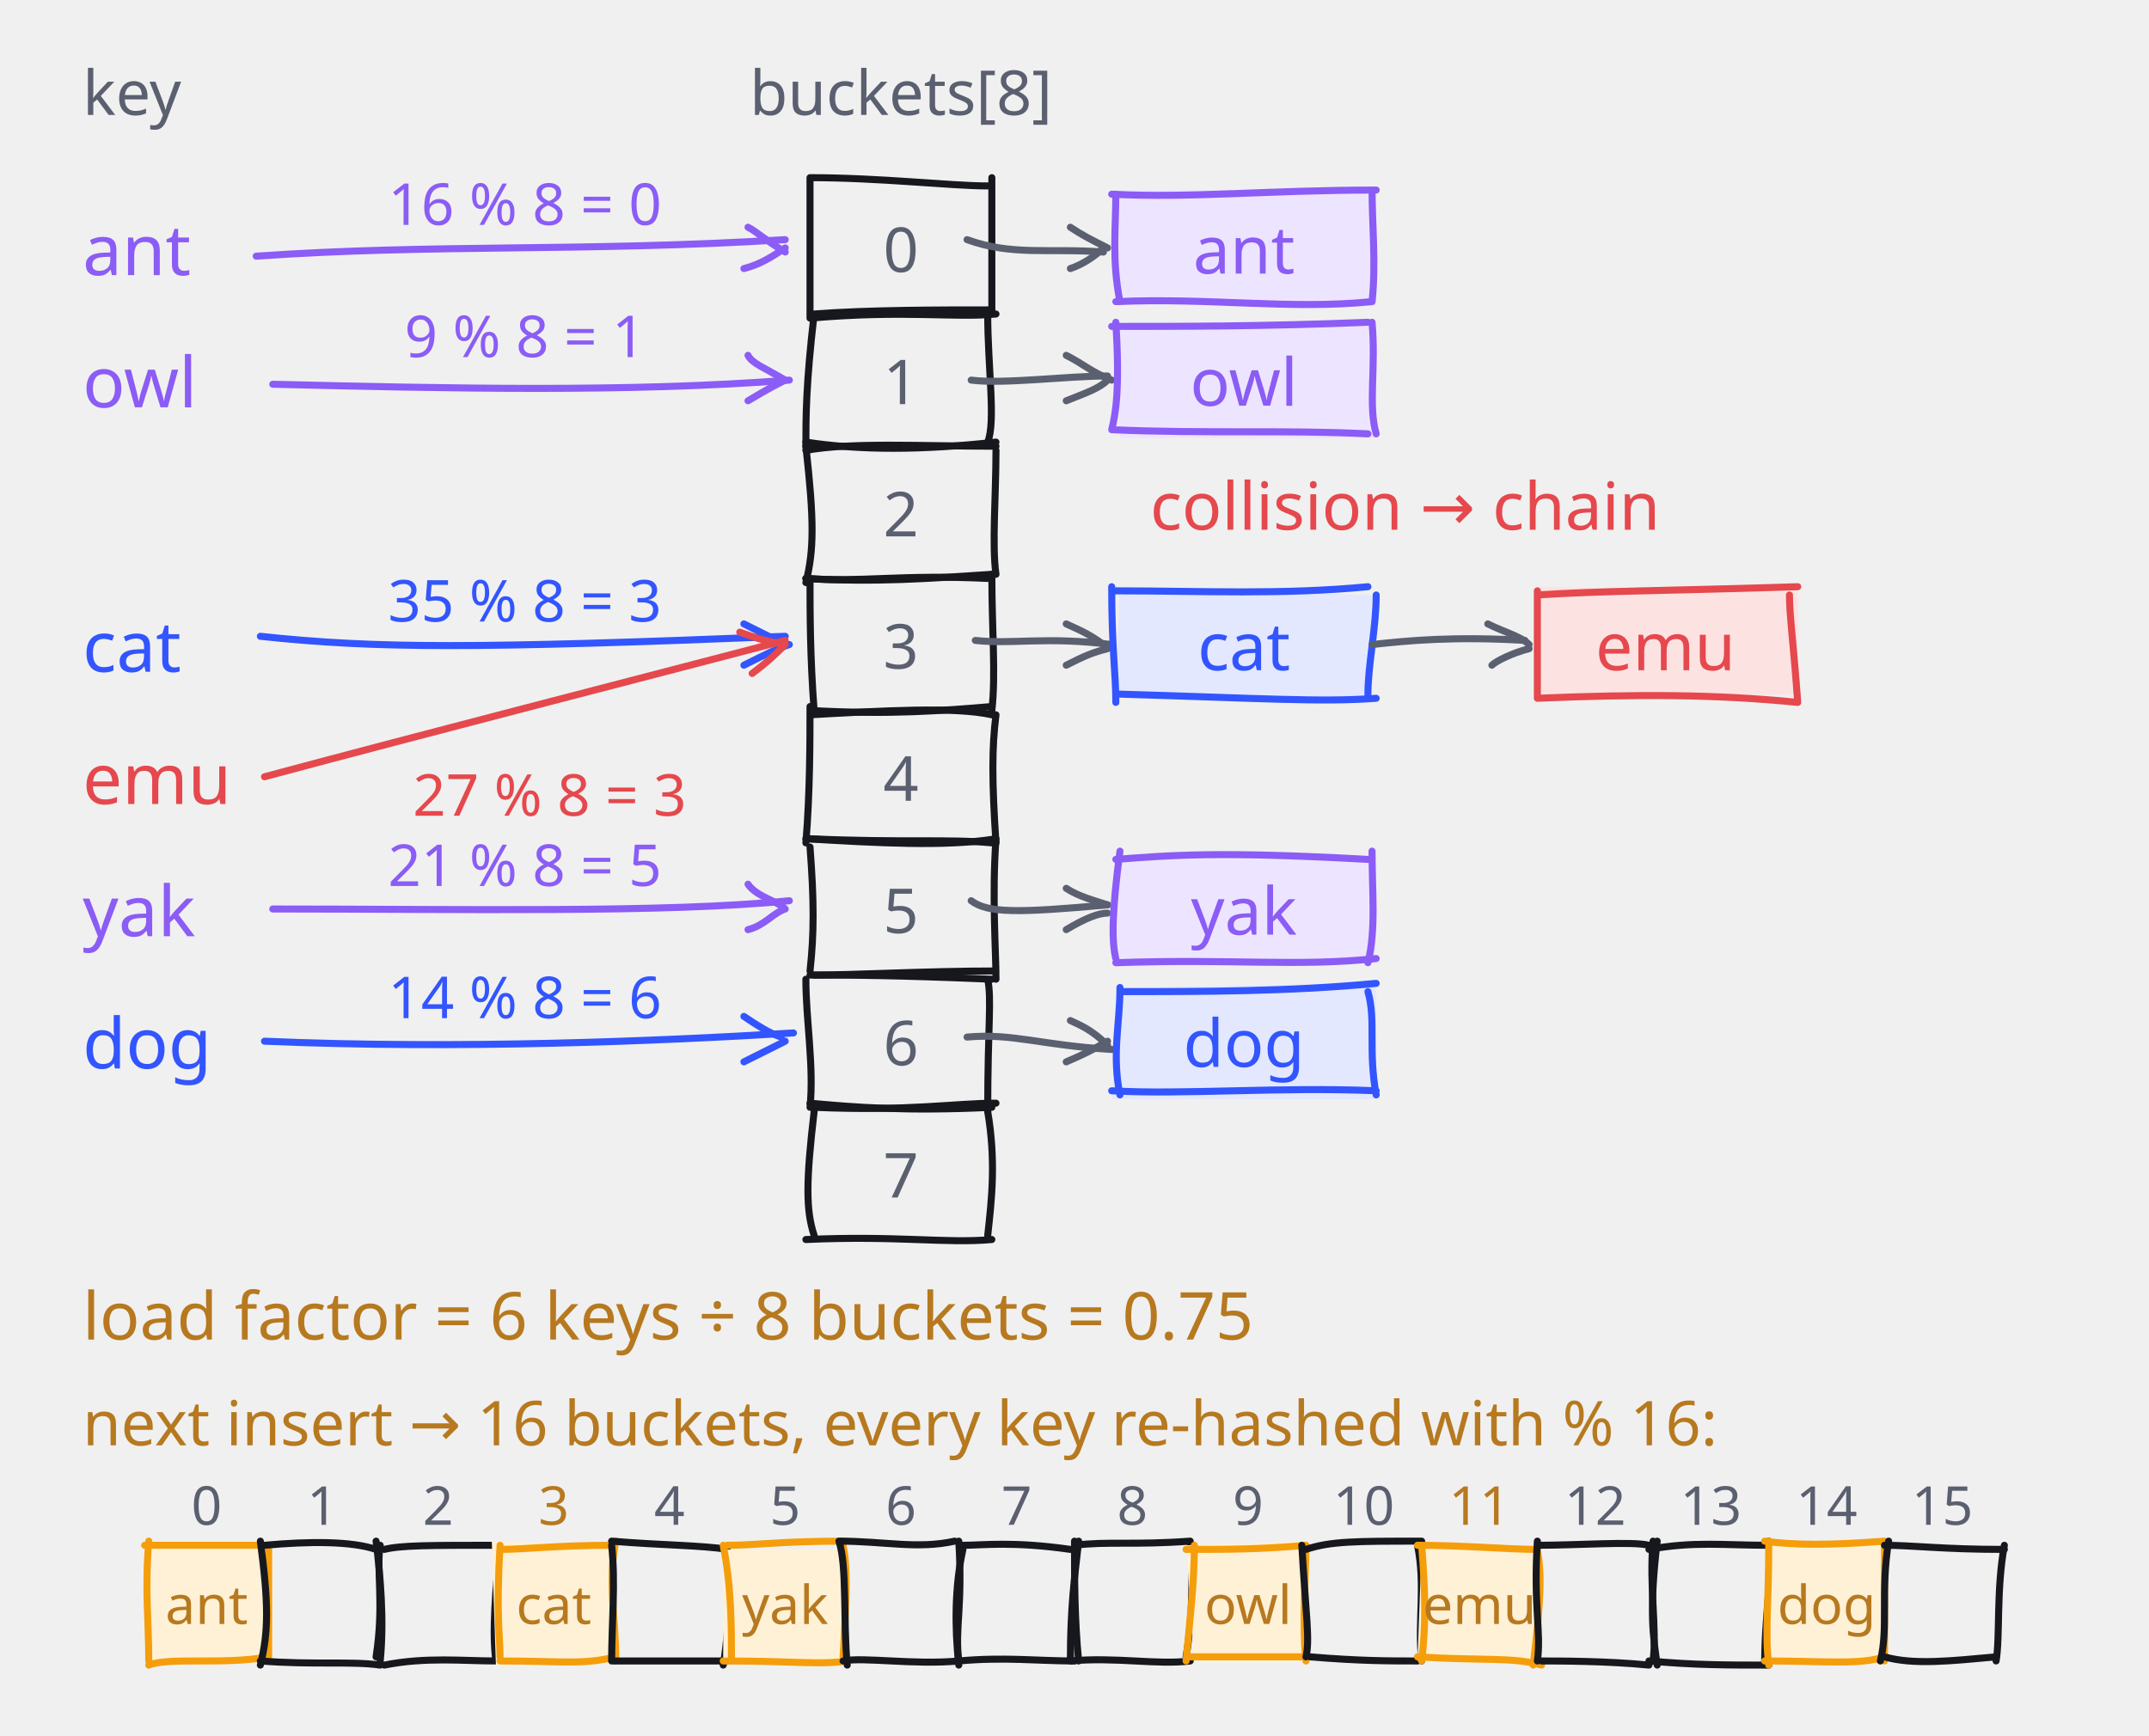
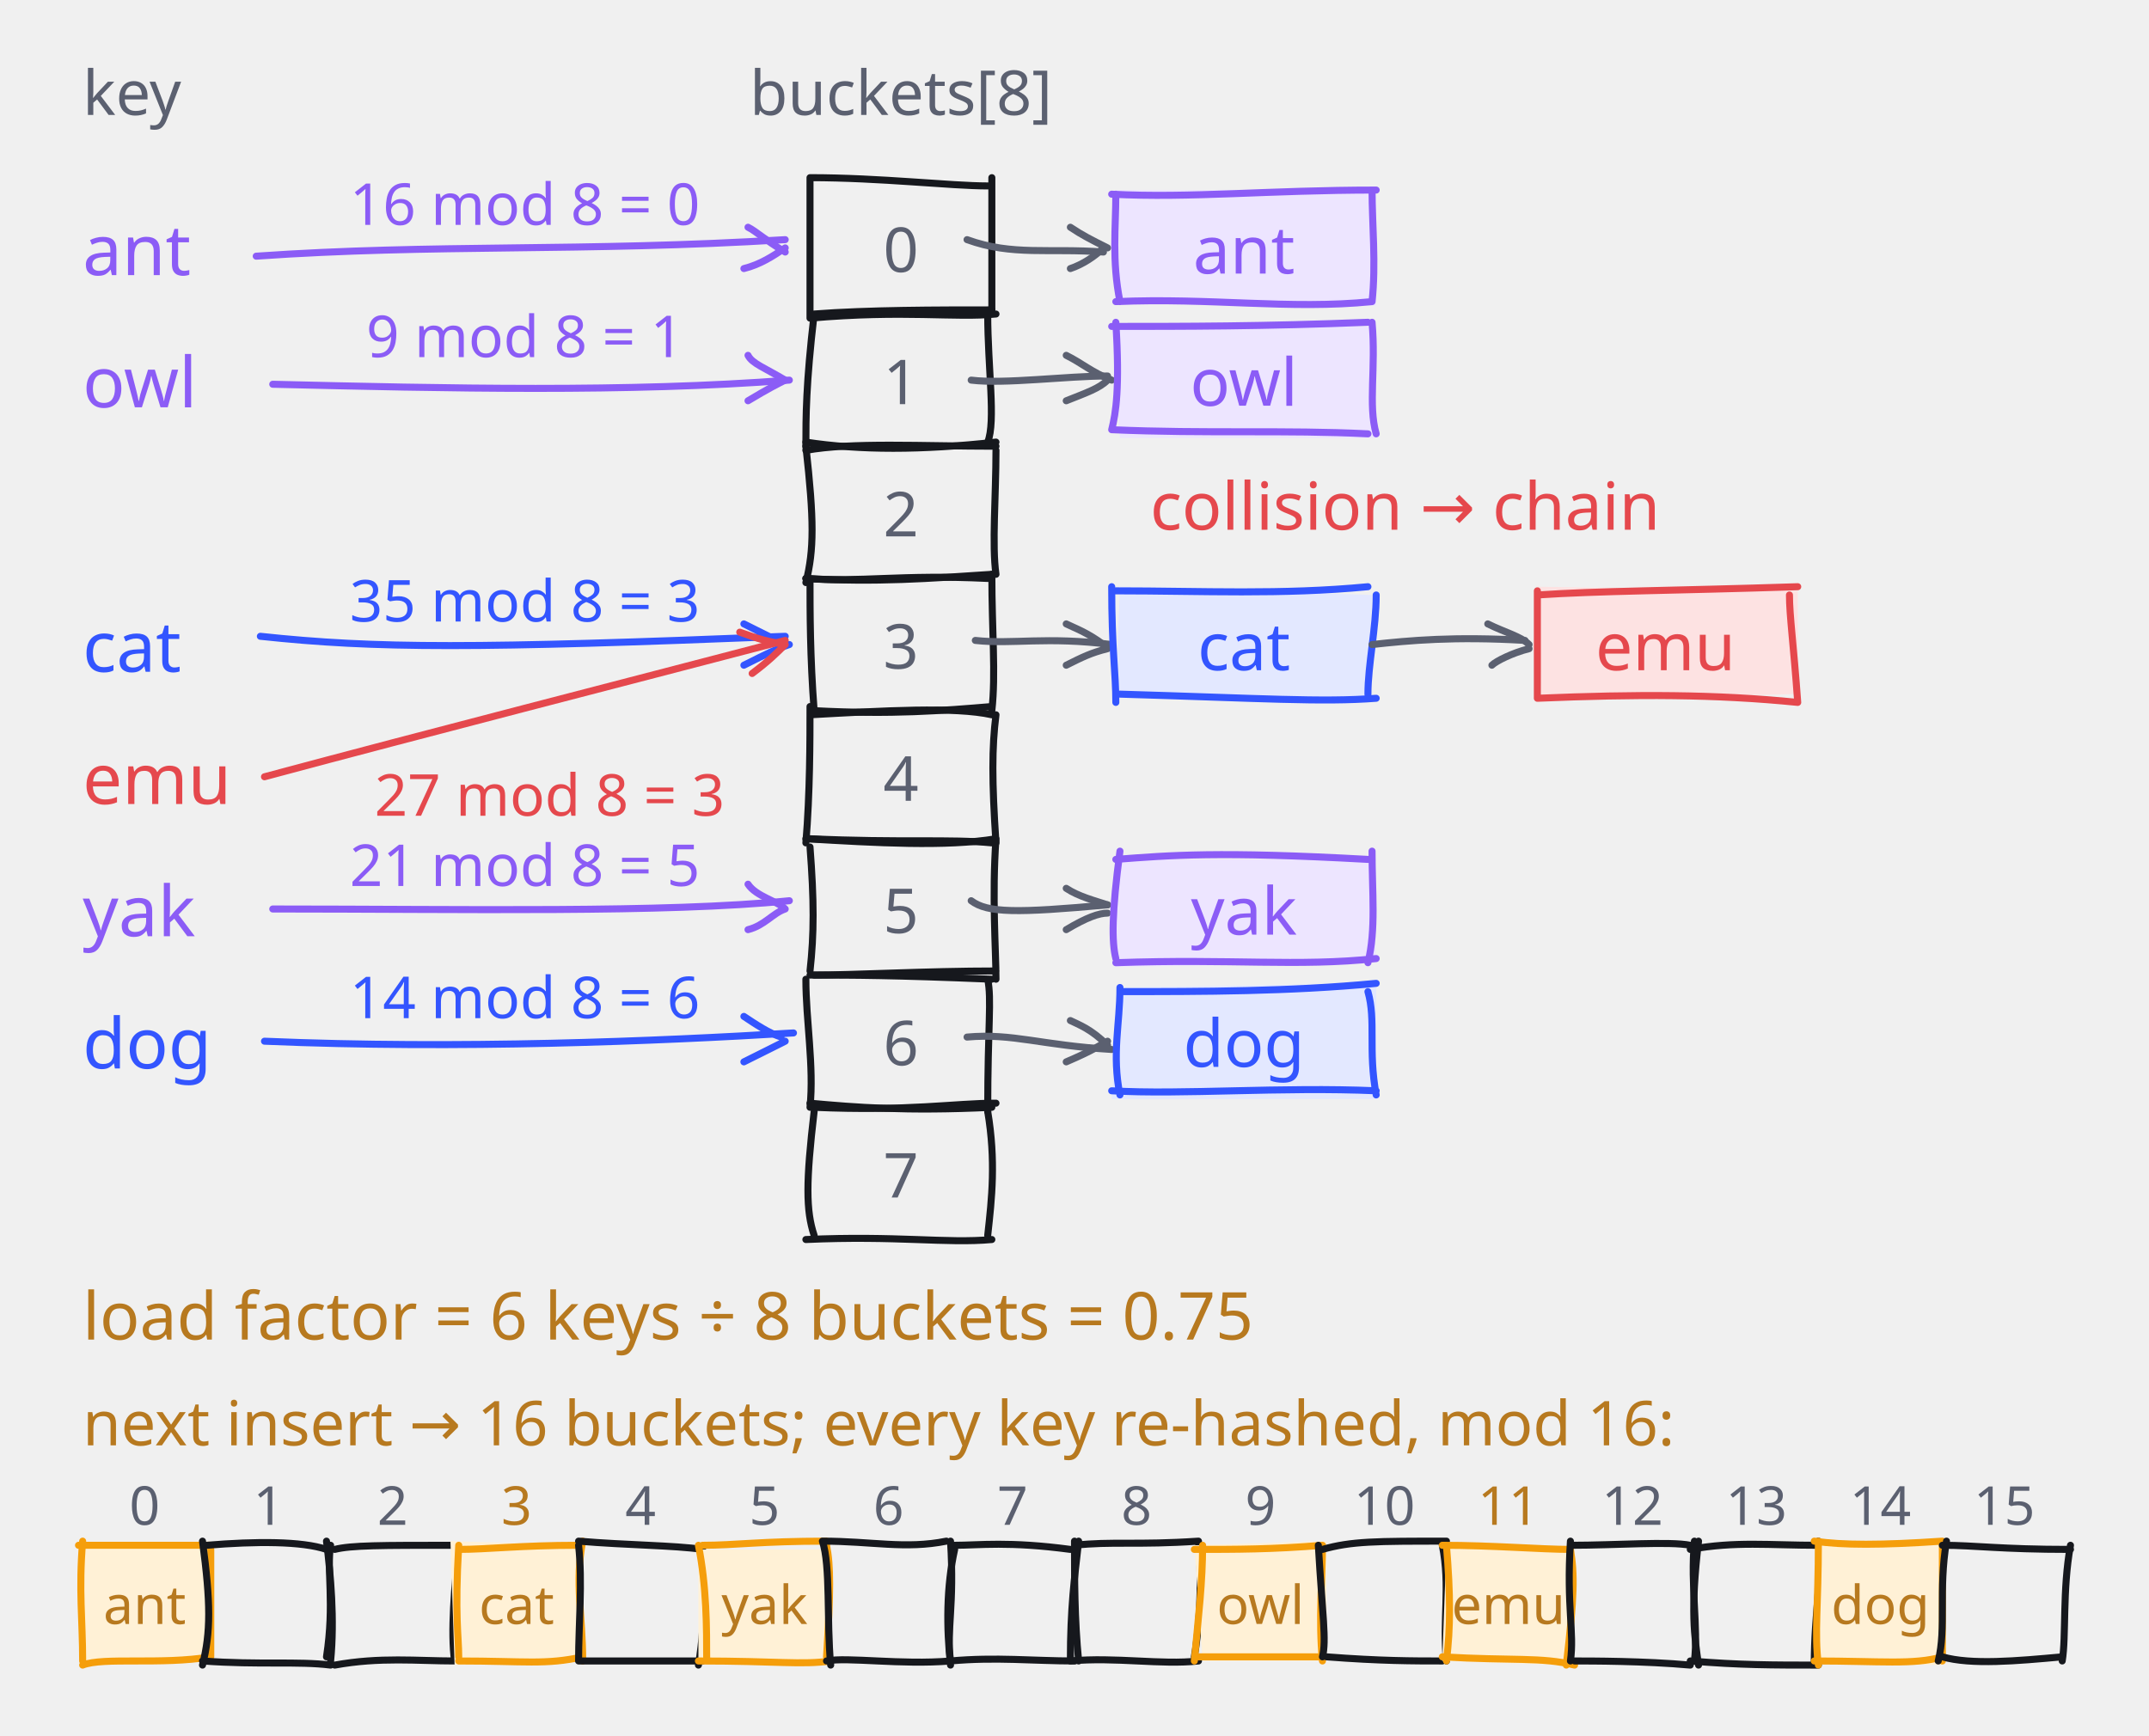
<svg xmlns="http://www.w3.org/2000/svg" viewBox="0 0 520 420" class="dg" data-diagram="hash-chaining">
  <style>
.dg path{fill:none;stroke-linecap:round;stroke-linejoin:round;stroke-width:1.7}
.dg .w-thick{stroke-width:2.6}.dg .w-thin{stroke-width:1.1}
.dg text{font-family:'Segoe Print','Bradley Hand','Comic Sans MS',system-ui,sans-serif;stroke:none}.dg .t-mono{font-family:'JetBrains Mono',monospace}
.s-ink{stroke:#16181D}.s-muted{stroke:#5B6070}.s-red{stroke:#E5484D}.s-blue{stroke:#3355FF}.s-green{stroke:#12A150}.s-orange{stroke:#F59E0B}.s-violet{stroke:#8B5CF6}.s-paper{stroke:#fff}.s-hl{stroke:#FFE45C}
.f-ink{fill:#16181D!important}.f-muted{fill:#E9E3D9!important}.f-red{fill:#FDE2E2!important}.f-blue{fill:#E3E8FF!important}.f-green{fill:#D8F5E5!important}.f-orange{fill:#FFF1D6!important}.f-violet{fill:#EDE5FF!important}.f-paper{fill:#fff!important}.f-hl{fill:#FFE45C!important}
.h-red{stroke:#E5484D}.h-blue{stroke:#3355FF}.h-green{stroke:#12A150}.h-orange{stroke:#F59E0B}.h-violet{stroke:#8B5CF6}.h-hl{stroke:#FFE45C}.h-ink{stroke:#16181D}.h-muted{stroke:#9AA0AE}
.t-ink{fill:#16181D}.t-muted{fill:#5B6070}.t-red{fill:#E5484D}.t-blue{fill:#3355FF}.t-green{fill:#12A150}.t-orange{fill:#B7791F}.t-violet{fill:#8B5CF6}.t-paper{fill:#fff}
</style>
  <g>
    <path d="M196 43 C213 43, 230 45, 239 45 M240 43 C240 50, 240 56, 240 75 M241 76 C231 77, 219 75, 196 77 M196 77 C196 67, 196 58, 196 43" class="s-ink" />
    <text x="218" y="60" font-size="15" text-anchor="middle" dominant-baseline="central" class="t t-muted">0</text>
    <path d="M197 76 C210 75, 227 75, 240 75 M239 76 C239 89, 241 102, 239 107 M241 108 C223 108, 206 107, 195 109 M195 108 C195 101, 195 93, 197 76" class="s-ink" />
    <text x="218" y="92" font-size="15" text-anchor="middle" dominant-baseline="central" class="t t-muted">1</text>
    <path d="M195 107 C208 109, 223 109, 241 107 M241 109 C241 120, 240 132, 241 139 M240 139 C225 140, 212 141, 195 140 M195 141 C197 133, 197 126, 195 108" class="s-ink" />
    <text x="218" y="124" font-size="15" text-anchor="middle" dominant-baseline="central" class="t t-muted">2</text>
    <path d="M195 140 C208 141, 218 139, 239 140 M240 139 C240 153, 241 163, 240 172 M240 171 C228 172, 216 173, 197 172 M197 172 C196 159, 196 148, 196 140" class="s-ink" />
    <text x="218" y="156" font-size="15" text-anchor="middle" dominant-baseline="central" class="t t-muted">3</text>
    <path d="M196 173 C214 172, 231 171, 240 173 M241 173 C240 181, 240 189, 241 204 M240 204 C230 203, 218 204, 196 203 M195 204 C196 192, 196 179, 196 171" class="s-ink" />
    <text x="218" y="188" font-size="15" text-anchor="middle" dominant-baseline="central" class="t t-muted">4</text>
    <path d="M195 203 C212 204, 229 205, 241 203 M241 203 C240 217, 241 230, 241 237 M241 235 C224 235, 207 236, 196 236 M196 235 C197 226, 197 218, 196 205" class="s-ink" />
    <text x="218" y="220" font-size="15" text-anchor="middle" dominant-baseline="central" class="t t-muted">5</text>
    <path d="M197 236 C206 236, 216 236, 240 237 M239 237 C240 242, 239 248, 239 269 M241 267 C231 267, 220 269, 197 268 M196 268 C197 258, 195 247, 195 237" class="s-ink" />
    <text x="218" y="252" font-size="15" text-anchor="middle" dominant-baseline="central" class="t t-muted">6</text>
    <path d="M196 267 C207 268, 219 269, 240 268 M239 269 C241 281, 240 290, 239 299 M240 300 C229 301, 217 299, 195 300 M197 299 C195 293, 195 286, 197 269" class="s-ink" />
    <text x="218" y="284" font-size="15" text-anchor="middle" dominant-baseline="central" class="t t-muted">7</text>
  </g>
  <g>
    <text x="218" y="22" font-size="15" text-anchor="middle" dominant-baseline="central" class="t t-muted">buckets[8]</text>
  </g>
  <g>
    <text x="20" y="22" font-size="15" text-anchor="start" dominant-baseline="central" class="t t-muted">key</text>
  </g>
  <g>
    <text x="20" y="156" font-size="17" text-anchor="start" dominant-baseline="central" class="t t-blue t-bold">cat</text>
    <path d="M63 154 C91 157, 115 157, 190 154" class="s-blue" />
    <path d="M180 151 C184 153, 188 155, 190 156 M191 156 C188 157, 186 158, 180 161" class="s-blue" />
-     <text x="127" y="145" font-size="14" text-anchor="middle" dominant-baseline="central" class="t t-blue">35 % 8 = 3</text>
+     <text x="127" y="145" font-size="14" text-anchor="middle" dominant-baseline="central" class="t t-blue">35 mod 8 = 3</text>
  </g>
  <g>
    <path d="M236 155 C245 156, 253 154, 269 156" class="s-muted" />
    <path d="M258 151 C260 152, 263 153, 267 156 M268 157 C264 158, 262 159, 258 161" class="s-muted" />
    <path d="M271 142 L332 144 L331 169 L270 168" class="f-blue" />
    <path d="M270 143 C291 143, 310 144, 331 142 M333 144 C333 152, 331 161, 331 168 M333 169 C320 170, 305 169, 271 168 M270 170 C270 163, 269 157, 269 142" class="s-blue" />
    <text x="301" y="156" font-size="16" text-anchor="middle" dominant-baseline="central" class="t t-blue t-bold">cat</text>
  </g>
  <g>
    <text x="20" y="252" font-size="17" text-anchor="start" dominant-baseline="central" class="t t-blue t-bold">dog</text>
    <path d="M64 252 C111 254, 159 252, 192 250" class="s-blue" />
    <path d="M180 246 C183 248, 186 250, 189 251 M190 252 C186 254, 184 255, 180 257" class="s-blue" />
-     <text x="127" y="241" font-size="14" text-anchor="middle" dominant-baseline="central" class="t t-blue">14 % 8 = 6</text>
+     <text x="127" y="241" font-size="14" text-anchor="middle" dominant-baseline="central" class="t t-blue">14 mod 8 = 6</text>
  </g>
  <g>
    <path d="M234 251 C245 250, 252 253, 269 254" class="s-muted" />
    <path d="M259 247 C261 248, 264 249, 268 253 M268 252 C266 253, 265 254, 258 257" class="s-muted" />
    <path d="M271 239 L333 238 L333 266 L269 266" class="f-blue" />
    <path d="M271 240 C291 240, 312 240, 333 238 M331 240 C333 247, 331 254, 333 265 M333 264 C310 263, 286 265, 269 264 M271 265 C269 255, 271 248, 271 239" class="s-blue" />
    <text x="301" y="252" font-size="16" text-anchor="middle" dominant-baseline="central" class="t t-blue t-bold">dog</text>
  </g>
  <g>
    <text x="20" y="188" font-size="17" text-anchor="start" dominant-baseline="central" class="t t-red t-bold">emu</text>
    <path d="M64 188 C105 177, 148 166, 190 155" class="s-red" />
    <path d="M179 153 C182 154, 184 155, 190 156 M190 156 C188 158, 186 160, 182 163" class="s-red" />
-     <text x="133" y="192" font-size="14" text-anchor="middle" dominant-baseline="central" class="t t-red">27 % 8 = 3</text>
+     <text x="133" y="192" font-size="14" text-anchor="middle" dominant-baseline="central" class="t t-red">27 mod 8 = 3</text>
  </g>
  <g>
    <path d="M332 156 C341 155, 352 154, 369 155" class="s-muted" />
    <path d="M360 151 C364 153, 368 154, 370 156 M370 157 C366 158, 362 160, 361 161" class="s-muted" />
    <path d="M372 142 L435 143 L435 168 L373 169" class="f-red" />
    <path d="M372 144 C387 143, 404 143, 435 142 M433 144 C433 149, 434 156, 435 170 M435 170 C415 168, 396 168, 372 169 M372 169 C372 163, 372 158, 372 143" class="s-red" />
    <text x="403" y="156" font-size="16" text-anchor="middle" dominant-baseline="central" class="t t-red t-bold">emu</text>
  </g>
  <g>
    <text x="340" y="122" font-size="16" text-anchor="middle" dominant-baseline="central" class="t t-red">collision → chain</text>
  </g>
  <g>
    <text x="20" y="60" font-size="17" text-anchor="start" dominant-baseline="central" class="t t-violet t-bold">ant</text>
    <path d="M62 62 C105 59, 141 61, 190 58" class="s-violet" />
    <path d="M181 55 C183 56, 185 58, 190 61 M190 60 C187 62, 184 64, 180 65" class="s-violet" />
-     <text x="127" y="49" font-size="14" text-anchor="middle" dominant-baseline="central" class="t t-violet">16 % 8 = 0</text>
+     <text x="127" y="49" font-size="14" text-anchor="middle" dominant-baseline="central" class="t t-violet">16 mod 8 = 0</text>
  </g>
  <g>
    <path d="M234 58 C245 62, 254 60, 267 61" class="s-muted" />
    <path d="M259 55 C262 57, 264 58, 268 60 M267 60 C265 62, 262 64, 259 65" class="s-muted" />
    <path d="M270 46 L333 46 L333 74 L271 72" class="f-violet" />
    <path d="M269 47 C288 48, 307 46, 333 46 M332 46 C332 54, 333 64, 332 73 M332 73 C312 75, 293 72, 270 73 M271 73 C269 63, 270 55, 270 47" class="s-violet" />
    <text x="301" y="60" font-size="16" text-anchor="middle" dominant-baseline="central" class="t t-violet t-bold">ant</text>
  </g>
  <g>
    <text x="20" y="92" font-size="17" text-anchor="start" dominant-baseline="central" class="t t-violet t-bold">owl</text>
    <path d="M66 93 C108 94, 152 95, 191 92" class="s-violet" />
    <path d="M181 86 C182 88, 185 89, 190 92 M190 92 C188 93, 186 94, 181 97" class="s-violet" />
-     <text x="127" y="81" font-size="14" text-anchor="middle" dominant-baseline="central" class="t t-violet">9 % 8 = 1</text>
+     <text x="127" y="81" font-size="14" text-anchor="middle" dominant-baseline="central" class="t t-violet">9 mod 8 = 1</text>
  </g>
  <g>
    <path d="M235 92 C243 93, 258 91, 268 91" class="s-muted" />
    <path d="M258 86 C262 88, 264 90, 269 92 M268 92 C266 94, 263 95, 258 97" class="s-muted" />
    <path d="M269 79 L332 79 L333 106 L271 106" class="f-violet" />
    <path d="M269 79 C286 79, 306 79, 331 78 M332 78 C333 89, 331 98, 333 105 M331 105 C311 104, 292 105, 269 104 M269 104 C270 100, 271 94, 270 78" class="s-violet" />
    <text x="301" y="92" font-size="16" text-anchor="middle" dominant-baseline="central" class="t t-violet t-bold">owl</text>
  </g>
  <g>
    <text x="20" y="220" font-size="17" text-anchor="start" dominant-baseline="central" class="t t-violet t-bold">yak</text>
    <path d="M66 220 C112 220, 161 221, 191 218" class="s-violet" />
    <path d="M181 214 C183 217, 188 218, 190 220 M190 220 C187 221, 185 224, 181 225" class="s-violet" />
-     <text x="127" y="209" font-size="14" text-anchor="middle" dominant-baseline="central" class="t t-violet">21 % 8 = 5</text>
+     <text x="127" y="209" font-size="14" text-anchor="middle" dominant-baseline="central" class="t t-violet">21 mod 8 = 5</text>
  </g>
  <g>
    <path d="M235 218 C239 221, 246 221, 268 219" class="s-muted" />
    <path d="M258 215 C261 217, 265 218, 268 219 M268 221 C266 221, 263 222, 258 225" class="s-muted" />
    <path d="M270 208 L332 208 L333 233 L270 234" class="f-violet" />
    <path d="M270 208 C283 207, 295 206, 331 208 M332 206 C332 216, 333 225, 331 233 M333 232 C314 234, 298 232, 270 233 M270 232 C269 228, 269 221, 271 206" class="s-violet" />
    <text x="301" y="220" font-size="16" text-anchor="middle" dominant-baseline="central" class="t t-violet t-bold">yak</text>
  </g>
  <g>
    <text x="20" y="318" font-size="16" text-anchor="start" dominant-baseline="central" class="t t-orange t-bold">load factor = 6 keys ÷ 8 buckets = 0.75</text>
  </g>
  <g>
-     <text x="20" y="344" font-size="15" text-anchor="start" dominant-baseline="central" class="t t-orange">next insert → 16 buckets, every key re-hashed with % 16:</text>
+     <text x="20" y="344" font-size="15" text-anchor="start" dominant-baseline="central" class="t t-orange">next insert → 16 buckets; every key re-hashed, mod 16:</text>
  </g>
  <g>
-     <path d="M36 374 L65 373 L65 402 L36 403" class="f-orange" />
-     <path d="M35 374 C44 374, 52 374, 64 374 M65 375 C65 383, 65 389, 65 401 M65 401 C54 403, 41 401, 36 403 M36 402 C36 392, 35 385, 36 373" class="s-orange" />
-     <text x="50" y="388" font-size="13" text-anchor="middle" dominant-baseline="central" class="t t-orange t-bold">ant</text>
-     <text x="50" y="364" font-size="13" text-anchor="middle" dominant-baseline="central" class="t t-muted">0</text>
-     <path d="M64 374 C75 373, 85 373, 91 375 M92 374 C91 380, 93 388, 91 401 M92 403 C85 402, 76 403, 63 402 M63 403 C65 395, 65 388, 63 373" class="s-ink" />
-     <text x="78" y="388" font-size="13" text-anchor="middle" dominant-baseline="central" class="t t-ink t-bold" />
-     <text x="78" y="364" font-size="13" text-anchor="middle" dominant-baseline="central" class="t t-muted">1</text>
-     <path d="M93 375 C97 374, 104 374, 120 374 M121 374 C120 384, 119 395, 120 402 M120 402 C112 402, 103 401, 93 403 M92 402 C93 392, 92 381, 91 373" class="s-ink" />
-     <text x="106" y="388" font-size="13" text-anchor="middle" dominant-baseline="central" class="t t-ink t-bold" />
-     <text x="106" y="364" font-size="13" text-anchor="middle" dominant-baseline="central" class="t t-muted">2</text>
-     <path d="M119 373 L148 374 L148 402 L120 403" class="f-orange" />
-     <path d="M121 375 C127 375, 135 374, 148 374 M149 373 C147 383, 149 391, 149 402 M149 401 C141 403, 136 402, 121 402 M121 401 C121 396, 120 391, 121 374" class="s-orange" />
-     <text x="134" y="388" font-size="13" text-anchor="middle" dominant-baseline="central" class="t t-orange t-bold">cat</text>
-     <text x="134" y="364" font-size="13" text-anchor="middle" dominant-baseline="central" class="t t-orange t-bold">3</text>
-     <path d="M148 373 C160 374, 170 374, 176 375 M176 375 C176 382, 177 391, 175 403 M176 402 C166 402, 157 402, 148 402 M148 402 C148 393, 149 383, 148 374" class="s-ink" />
-     <text x="162" y="388" font-size="13" text-anchor="middle" dominant-baseline="central" class="t t-ink t-bold" />
-     <text x="162" y="364" font-size="13" text-anchor="middle" dominant-baseline="central" class="t t-muted">4</text>
-     <path d="M175 375 L204 375 L204 402 L175 402" class="f-orange" />
-     <path d="M176 374 C183 374, 189 373, 204 373 M204 374 C205 379, 205 385, 204 401 M205 402 C198 403, 193 402, 175 402 M177 402 C177 394, 177 384, 175 374" class="s-orange" />
-     <text x="190" y="388" font-size="13" text-anchor="middle" dominant-baseline="central" class="t t-orange t-bold">yak</text>
-     <text x="190" y="364" font-size="13" text-anchor="middle" dominant-baseline="central" class="t t-muted">5</text>
-     <path d="M203 373 C214 373, 222 375, 231 373 M233 375 C231 384, 231 394, 232 403 M232 402 C221 403, 209 401, 204 402 M205 403 C204 392, 205 379, 203 373" class="s-ink" />
-     <text x="218" y="388" font-size="13" text-anchor="middle" dominant-baseline="central" class="t t-ink t-bold" />
-     <text x="218" y="364" font-size="13" text-anchor="middle" dominant-baseline="central" class="t t-muted">6</text>
-     <path d="M233 374 C238 374, 245 373, 259 375 M261 373 C260 382, 259 389, 259 402 M260 402 C251 402, 243 401, 232 402 M232 402 C231 394, 233 389, 232 373" class="s-ink" />
-     <text x="246" y="388" font-size="13" text-anchor="middle" dominant-baseline="central" class="t t-ink t-bold" />
-     <text x="246" y="364" font-size="13" text-anchor="middle" dominant-baseline="central" class="t t-muted">7</text>
-     <path d="M260 374 C268 373, 274 374, 288 373 M288 373 C289 385, 288 395, 287 401 M288 402 C280 403, 270 401, 259 402 M261 402 C260 392, 260 382, 260 373" class="s-ink" />
-     <text x="274" y="388" font-size="13" text-anchor="middle" dominant-baseline="central" class="t t-ink t-bold" />
-     <text x="274" y="364" font-size="13" text-anchor="middle" dominant-baseline="central" class="t t-muted">8</text>
-     <path d="M287 374 L317 373 L317 402 L289 402" class="f-orange" />
-     <path d="M287 375 C297 375, 305 375, 316 374 M316 374 C316 382, 315 392, 316 402 M316 401 C306 401, 297 401, 288 401 M287 402 C288 391, 289 383, 289 374" class="s-orange" />
-     <text x="302" y="388" font-size="13" text-anchor="middle" dominant-baseline="central" class="t t-orange t-bold">owl</text>
-     <text x="302" y="364" font-size="13" text-anchor="middle" dominant-baseline="central" class="t t-muted">9</text>
-     <path d="M316 375 C322 373, 328 373, 344 373 M343 374 C345 384, 343 392, 344 402 M343 402 C336 402, 329 402, 317 401 M316 401 C317 397, 316 391, 315 374" class="s-ink" />
-     <text x="330" y="388" font-size="13" text-anchor="middle" dominant-baseline="central" class="t t-ink t-bold" />
-     <text x="330" y="364" font-size="13" text-anchor="middle" dominant-baseline="central" class="t t-muted">10</text>
-     <path d="M344 374 L373 375 L371 403 L343 402" class="f-orange" />
-     <path d="M343 374 C354 374, 365 375, 372 375 M372 375 C373 381, 373 386, 371 403 M373 403 C366 401, 359 402, 343 401 M344 402 C345 394, 345 386, 344 374" class="s-orange" />
-     <text x="358" y="388" font-size="13" text-anchor="middle" dominant-baseline="central" class="t t-orange t-bold">emu</text>
-     <text x="358" y="364" font-size="13" text-anchor="middle" dominant-baseline="central" class="t t-orange t-bold">11</text>
-     <path d="M372 374 C382 374, 395 373, 399 374 M400 373 C399 384, 401 394, 400 402 M399 403 C389 402, 377 402, 373 402 M372 402 C373 395, 371 389, 372 373" class="s-ink" />
-     <text x="386" y="388" font-size="13" text-anchor="middle" dominant-baseline="central" class="t t-ink t-bold" />
-     <text x="386" y="364" font-size="13" text-anchor="middle" dominant-baseline="central" class="t t-muted">12</text>
-     <path d="M399 375 C410 373, 417 374, 428 374 M428 373 C429 382, 427 390, 427 403 M428 403 C418 403, 410 403, 399 402 M401 403 C400 396, 399 390, 401 373" class="s-ink" />
-     <text x="414" y="388" font-size="13" text-anchor="middle" dominant-baseline="central" class="t t-ink t-bold" />
-     <text x="414" y="364" font-size="13" text-anchor="middle" dominant-baseline="central" class="t t-muted">13</text>
-     <path d="M428 374 L457 374 L456 403 L427 402" class="f-orange" />
-     <path d="M427 373 C434 374, 443 374, 456 373 M456 374 C456 385, 456 396, 456 402 M456 401 C450 403, 442 402, 427 402 M428 403 C427 395, 428 389, 428 373" class="s-orange" />
-     <text x="442" y="388" font-size="13" text-anchor="middle" dominant-baseline="central" class="t t-orange t-bold">dog</text>
-     <text x="442" y="364" font-size="13" text-anchor="middle" dominant-baseline="central" class="t t-muted">14</text>
-     <path d="M456 374 C463 374, 470 375, 485 375 M485 374 C483 385, 484 396, 483 402 M483 401 C472 402, 463 403, 456 401 M455 402 C457 394, 455 385, 457 373" class="s-ink" />
-     <text x="470" y="388" font-size="13" text-anchor="middle" dominant-baseline="central" class="t t-ink t-bold" />
-     <text x="470" y="364" font-size="13" text-anchor="middle" dominant-baseline="central" class="t t-muted">15</text>
+     <path d="M20 374 L51 373 L51 402 L20 403" class="f-orange" />
+     <path d="M19 374 C29 374, 38 374, 50 374 M51 375 C51 383, 51 389, 51 401 M51 401 C39 403, 25 401, 20 403 M20 402 C20 392, 19 385, 20 373" class="s-orange" />
+     <text x="35" y="388" font-size="13" text-anchor="middle" dominant-baseline="central" class="t t-orange">ant</text>
+     <text x="35" y="364" font-size="13" text-anchor="middle" dominant-baseline="central" class="t t-muted">0</text>
+     <path d="M50 374 C62 373, 73 373, 79 375 M80 374 C79 380, 81 388, 79 401 M80 403 C72 402, 63 403, 49 402 M49 403 C51 395, 51 388, 49 373" class="s-ink" />
+     <text x="65" y="388" font-size="13" text-anchor="middle" dominant-baseline="central" class="t t-ink" />
+     <text x="65" y="364" font-size="13" text-anchor="middle" dominant-baseline="central" class="t t-muted">1</text>
+     <path d="M81 375 C85 374, 92 374, 110 374 M111 374 C110 384, 109 395, 110 402 M110 402 C101 402, 92 401, 81 403 M80 402 C81 392, 80 381, 79 373" class="s-ink" />
+     <text x="95" y="388" font-size="13" text-anchor="middle" dominant-baseline="central" class="t t-ink" />
+     <text x="95" y="364" font-size="13" text-anchor="middle" dominant-baseline="central" class="t t-muted">2</text>
+     <path d="M109 373 L140 374 L140 402 L110 403" class="f-orange" />
+     <path d="M111 375 C118 375, 126 374, 140 374 M141 373 C139 383, 141 391, 141 402 M141 401 C132 403, 127 402, 111 402 M111 401 C111 396, 110 391, 111 374" class="s-orange" />
+     <text x="125" y="388" font-size="13" text-anchor="middle" dominant-baseline="central" class="t t-orange">cat</text>
+     <text x="125" y="364" font-size="13" text-anchor="middle" dominant-baseline="central" class="t t-orange t-bold">3</text>
+     <path d="M140 373 C152 374, 163 374, 170 375 M170 375 C170 382, 171 391, 169 403 M170 402 C160 402, 150 402, 140 402 M140 402 C140 393, 141 383, 140 374" class="s-ink" />
+     <text x="155" y="388" font-size="13" text-anchor="middle" dominant-baseline="central" class="t t-ink" />
+     <text x="155" y="364" font-size="13" text-anchor="middle" dominant-baseline="central" class="t t-muted">4</text>
+     <path d="M169 375 L200 375 L200 402 L169 402" class="f-orange" />
+     <path d="M170 374 C178 374, 184 373, 200 373 M200 374 C201 379, 201 385, 200 401 M201 402 C194 403, 188 402, 169 402 M171 402 C171 394, 171 384, 169 374" class="s-orange" />
+     <text x="185" y="388" font-size="13" text-anchor="middle" dominant-baseline="central" class="t t-orange">yak</text>
+     <text x="185" y="364" font-size="13" text-anchor="middle" dominant-baseline="central" class="t t-muted">5</text>
+     <path d="M199 373 C211 373, 219 375, 229 373 M231 375 C229 384, 229 394, 230 403 M230 402 C218 403, 205 401, 200 402 M201 403 C200 392, 201 379, 199 373" class="s-ink" />
+     <text x="215" y="388" font-size="13" text-anchor="middle" dominant-baseline="central" class="t t-ink" />
+     <text x="215" y="364" font-size="13" text-anchor="middle" dominant-baseline="central" class="t t-muted">6</text>
+     <path d="M231 374 C237 374, 244 373, 259 375 M261 373 C260 382, 259 389, 259 402 M260 402 C250 402, 241 401, 230 402 M230 402 C229 394, 231 389, 230 373" class="s-ink" />
+     <text x="245" y="388" font-size="13" text-anchor="middle" dominant-baseline="central" class="t t-ink" />
+     <text x="245" y="364" font-size="13" text-anchor="middle" dominant-baseline="central" class="t t-muted">7</text>
+     <path d="M260 374 C269 373, 275 374, 290 373 M290 373 C291 385, 290 395, 289 401 M290 402 C281 403, 270 401, 259 402 M261 402 C260 392, 260 382, 260 373" class="s-ink" />
+     <text x="275" y="388" font-size="13" text-anchor="middle" dominant-baseline="central" class="t t-ink" />
+     <text x="275" y="364" font-size="13" text-anchor="middle" dominant-baseline="central" class="t t-muted">8</text>
+     <path d="M289 374 L321 373 L321 402 L291 402" class="f-orange" />
+     <path d="M289 375 C299 375, 308 375, 320 374 M320 374 C320 382, 319 392, 320 402 M320 401 C309 401, 300 401, 290 401 M289 402 C290 391, 291 383, 291 374" class="s-orange" />
+     <text x="305" y="388" font-size="13" text-anchor="middle" dominant-baseline="central" class="t t-orange">owl</text>
+     <text x="305" y="364" font-size="13" text-anchor="middle" dominant-baseline="central" class="t t-muted">9</text>
+     <path d="M320 375 C327 373, 333 373, 350 373 M349 374 C351 384, 349 392, 350 402 M349 402 C342 402, 334 402, 321 401 M320 401 C321 397, 320 391, 319 374" class="s-ink" />
+     <text x="335" y="388" font-size="13" text-anchor="middle" dominant-baseline="central" class="t t-ink" />
+     <text x="335" y="364" font-size="13" text-anchor="middle" dominant-baseline="central" class="t t-muted">10</text>
+     <path d="M350 374 L381 375 L379 403 L349 402" class="f-orange" />
+     <path d="M349 374 C361 374, 373 375, 380 375 M380 375 C381 381, 381 386, 379 403 M381 403 C373 401, 366 402, 349 401 M350 402 C351 394, 351 386, 350 374" class="s-orange" />
+     <text x="365" y="388" font-size="13" text-anchor="middle" dominant-baseline="central" class="t t-orange">emu</text>
+     <text x="365" y="364" font-size="13" text-anchor="middle" dominant-baseline="central" class="t t-orange t-bold">11</text>
+     <path d="M380 374 C391 374, 404 373, 409 374 M410 373 C409 384, 411 394, 410 402 M409 403 C398 402, 385 402, 381 402 M380 402 C381 395, 379 389, 380 373" class="s-ink" />
+     <text x="395" y="388" font-size="13" text-anchor="middle" dominant-baseline="central" class="t t-ink" />
+     <text x="395" y="364" font-size="13" text-anchor="middle" dominant-baseline="central" class="t t-muted">12</text>
+     <path d="M409 375 C420 373, 428 374, 440 374 M440 373 C441 382, 439 390, 439 403 M440 403 C429 403, 421 403, 409 402 M411 403 C410 396, 409 390, 411 373" class="s-ink" />
+     <text x="425" y="388" font-size="13" text-anchor="middle" dominant-baseline="central" class="t t-ink" />
+     <text x="425" y="364" font-size="13" text-anchor="middle" dominant-baseline="central" class="t t-muted">13</text>
+     <path d="M440 374 L471 374 L470 403 L439 402" class="f-orange" />
+     <path d="M439 373 C446 374, 455 374, 470 373 M470 374 C470 385, 470 396, 470 402 M470 401 C463 403, 455 402, 439 402 M440 403 C439 395, 440 389, 440 373" class="s-orange" />
+     <text x="455" y="388" font-size="13" text-anchor="middle" dominant-baseline="central" class="t t-orange">dog</text>
+     <text x="455" y="364" font-size="13" text-anchor="middle" dominant-baseline="central" class="t t-muted">14</text>
+     <path d="M470 374 C478 374, 484 375, 501 375 M501 374 C499 385, 500 396, 499 402 M499 401 C488 402, 477 403, 470 401 M469 402 C471 394, 469 385, 471 373" class="s-ink" />
+     <text x="485" y="388" font-size="13" text-anchor="middle" dominant-baseline="central" class="t t-ink" />
+     <text x="485" y="364" font-size="13" text-anchor="middle" dominant-baseline="central" class="t t-muted">15</text>
  </g>
</svg>
